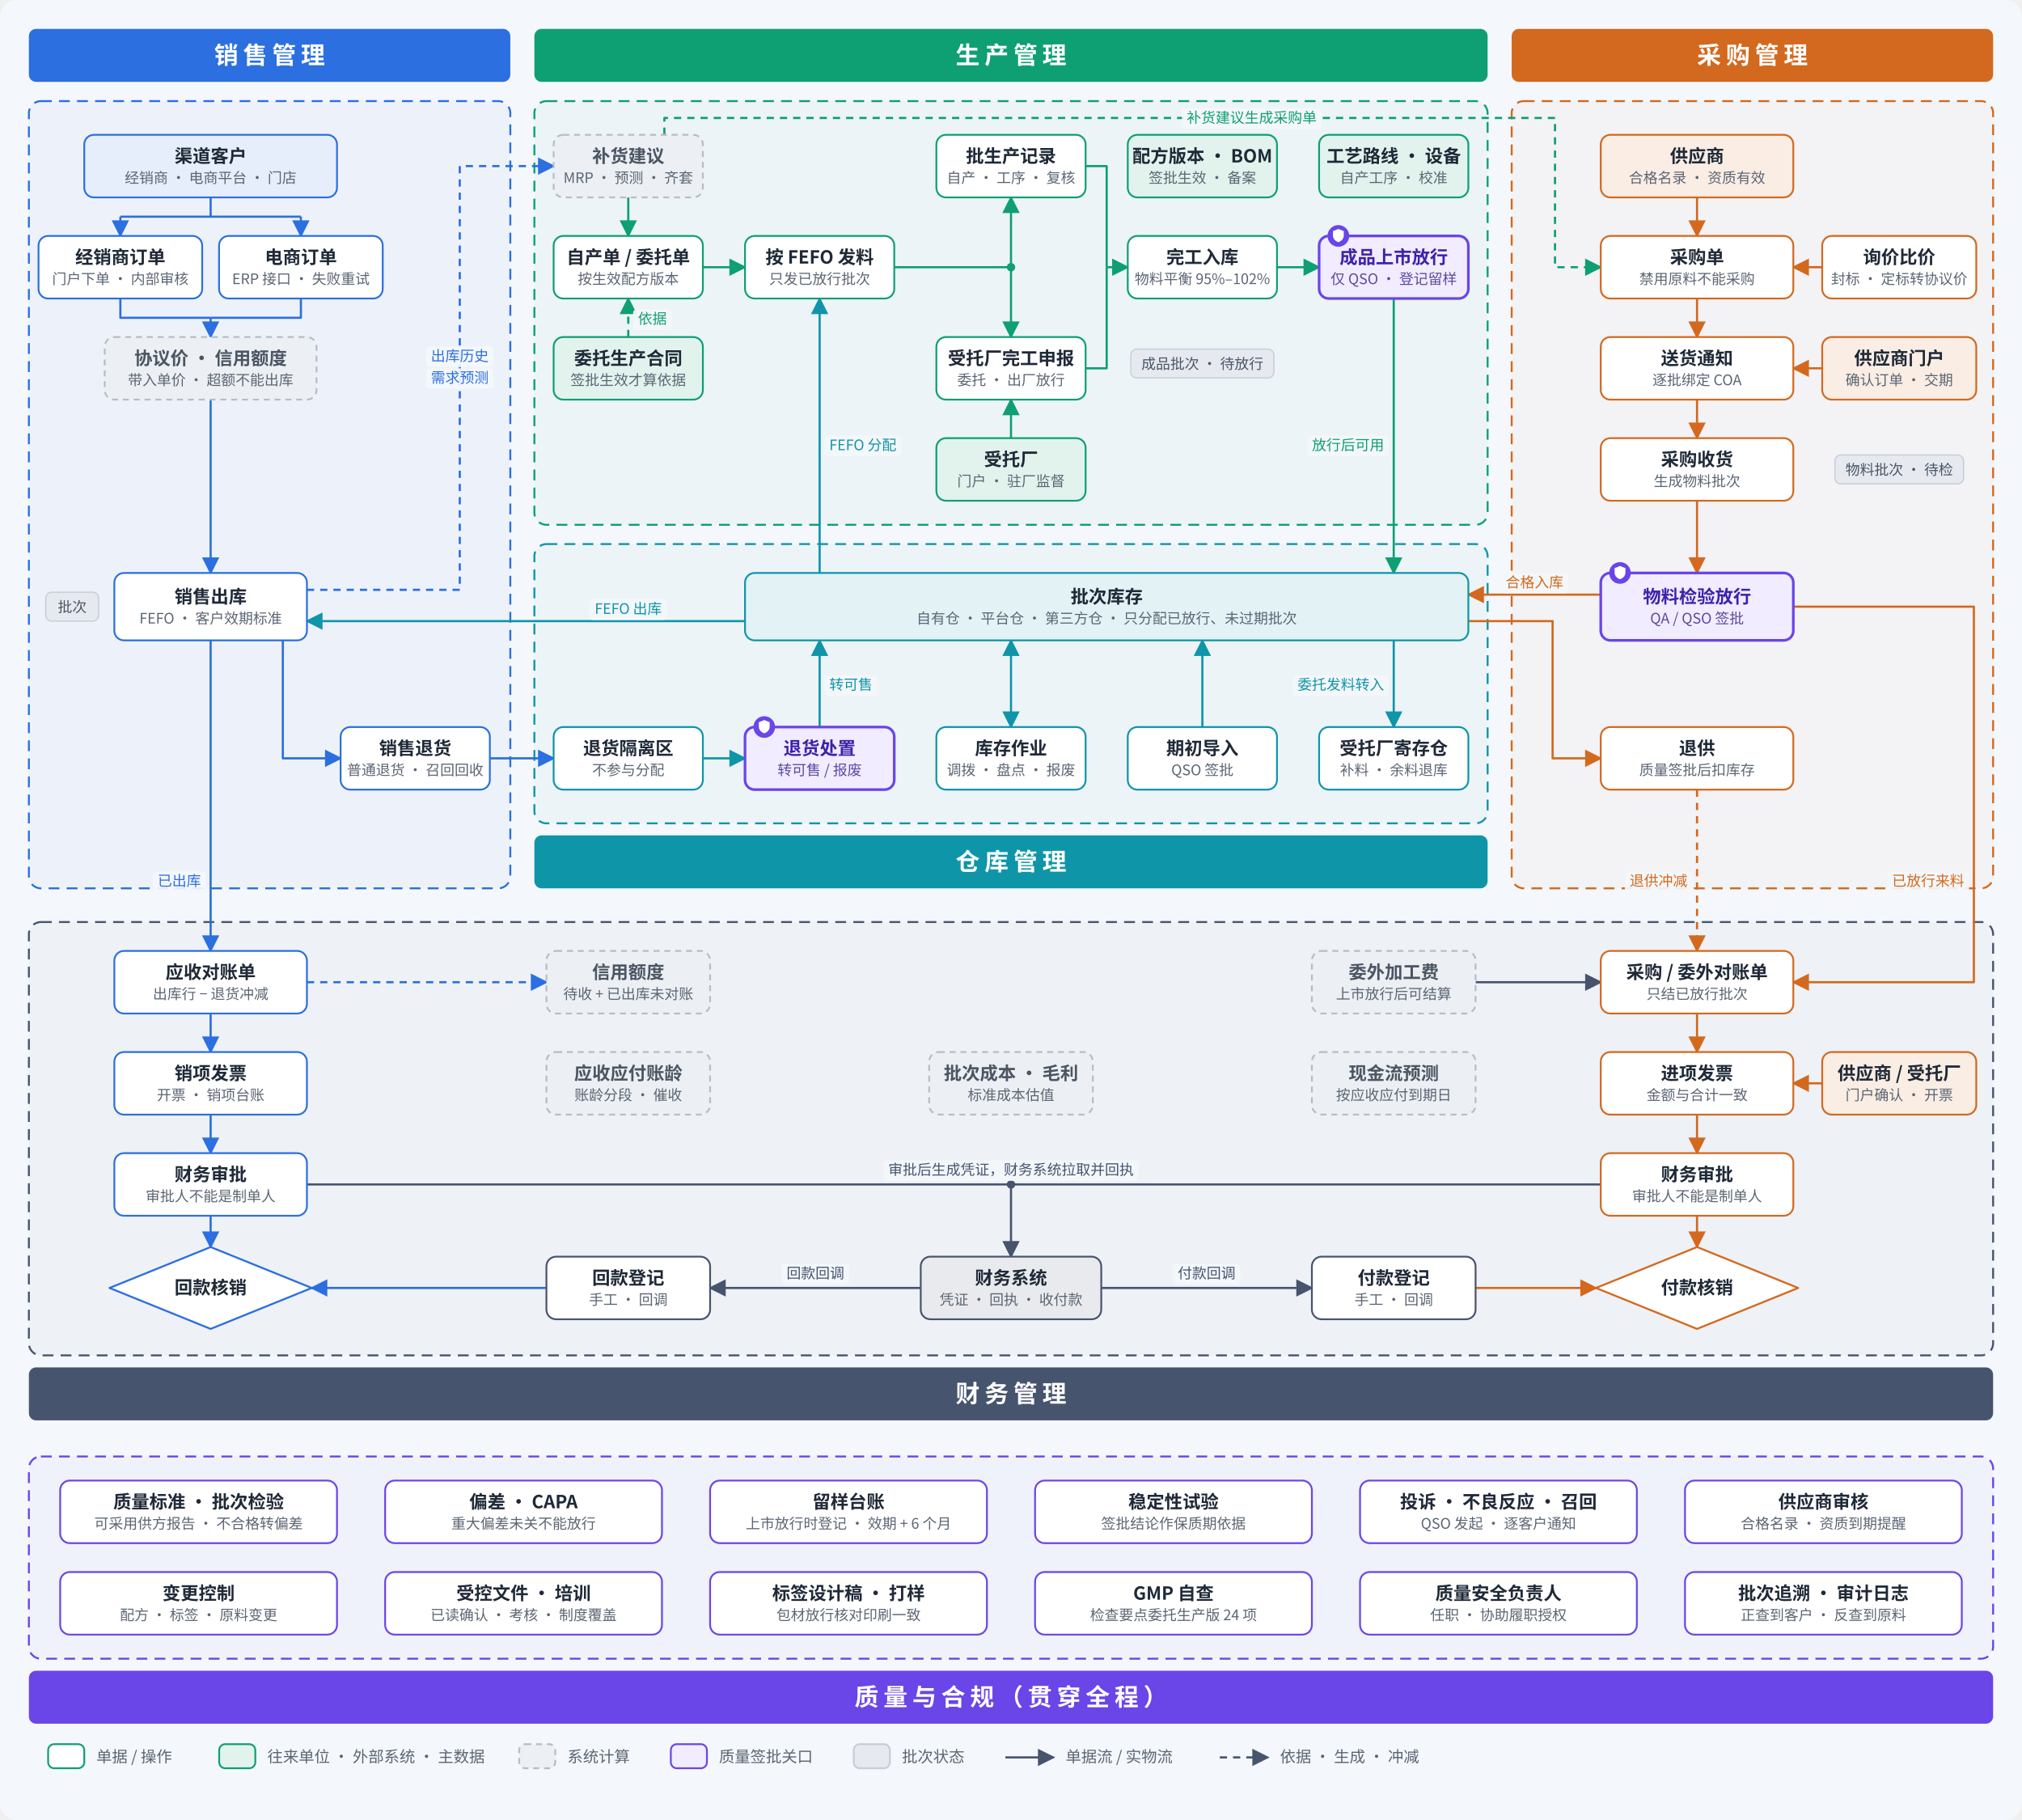
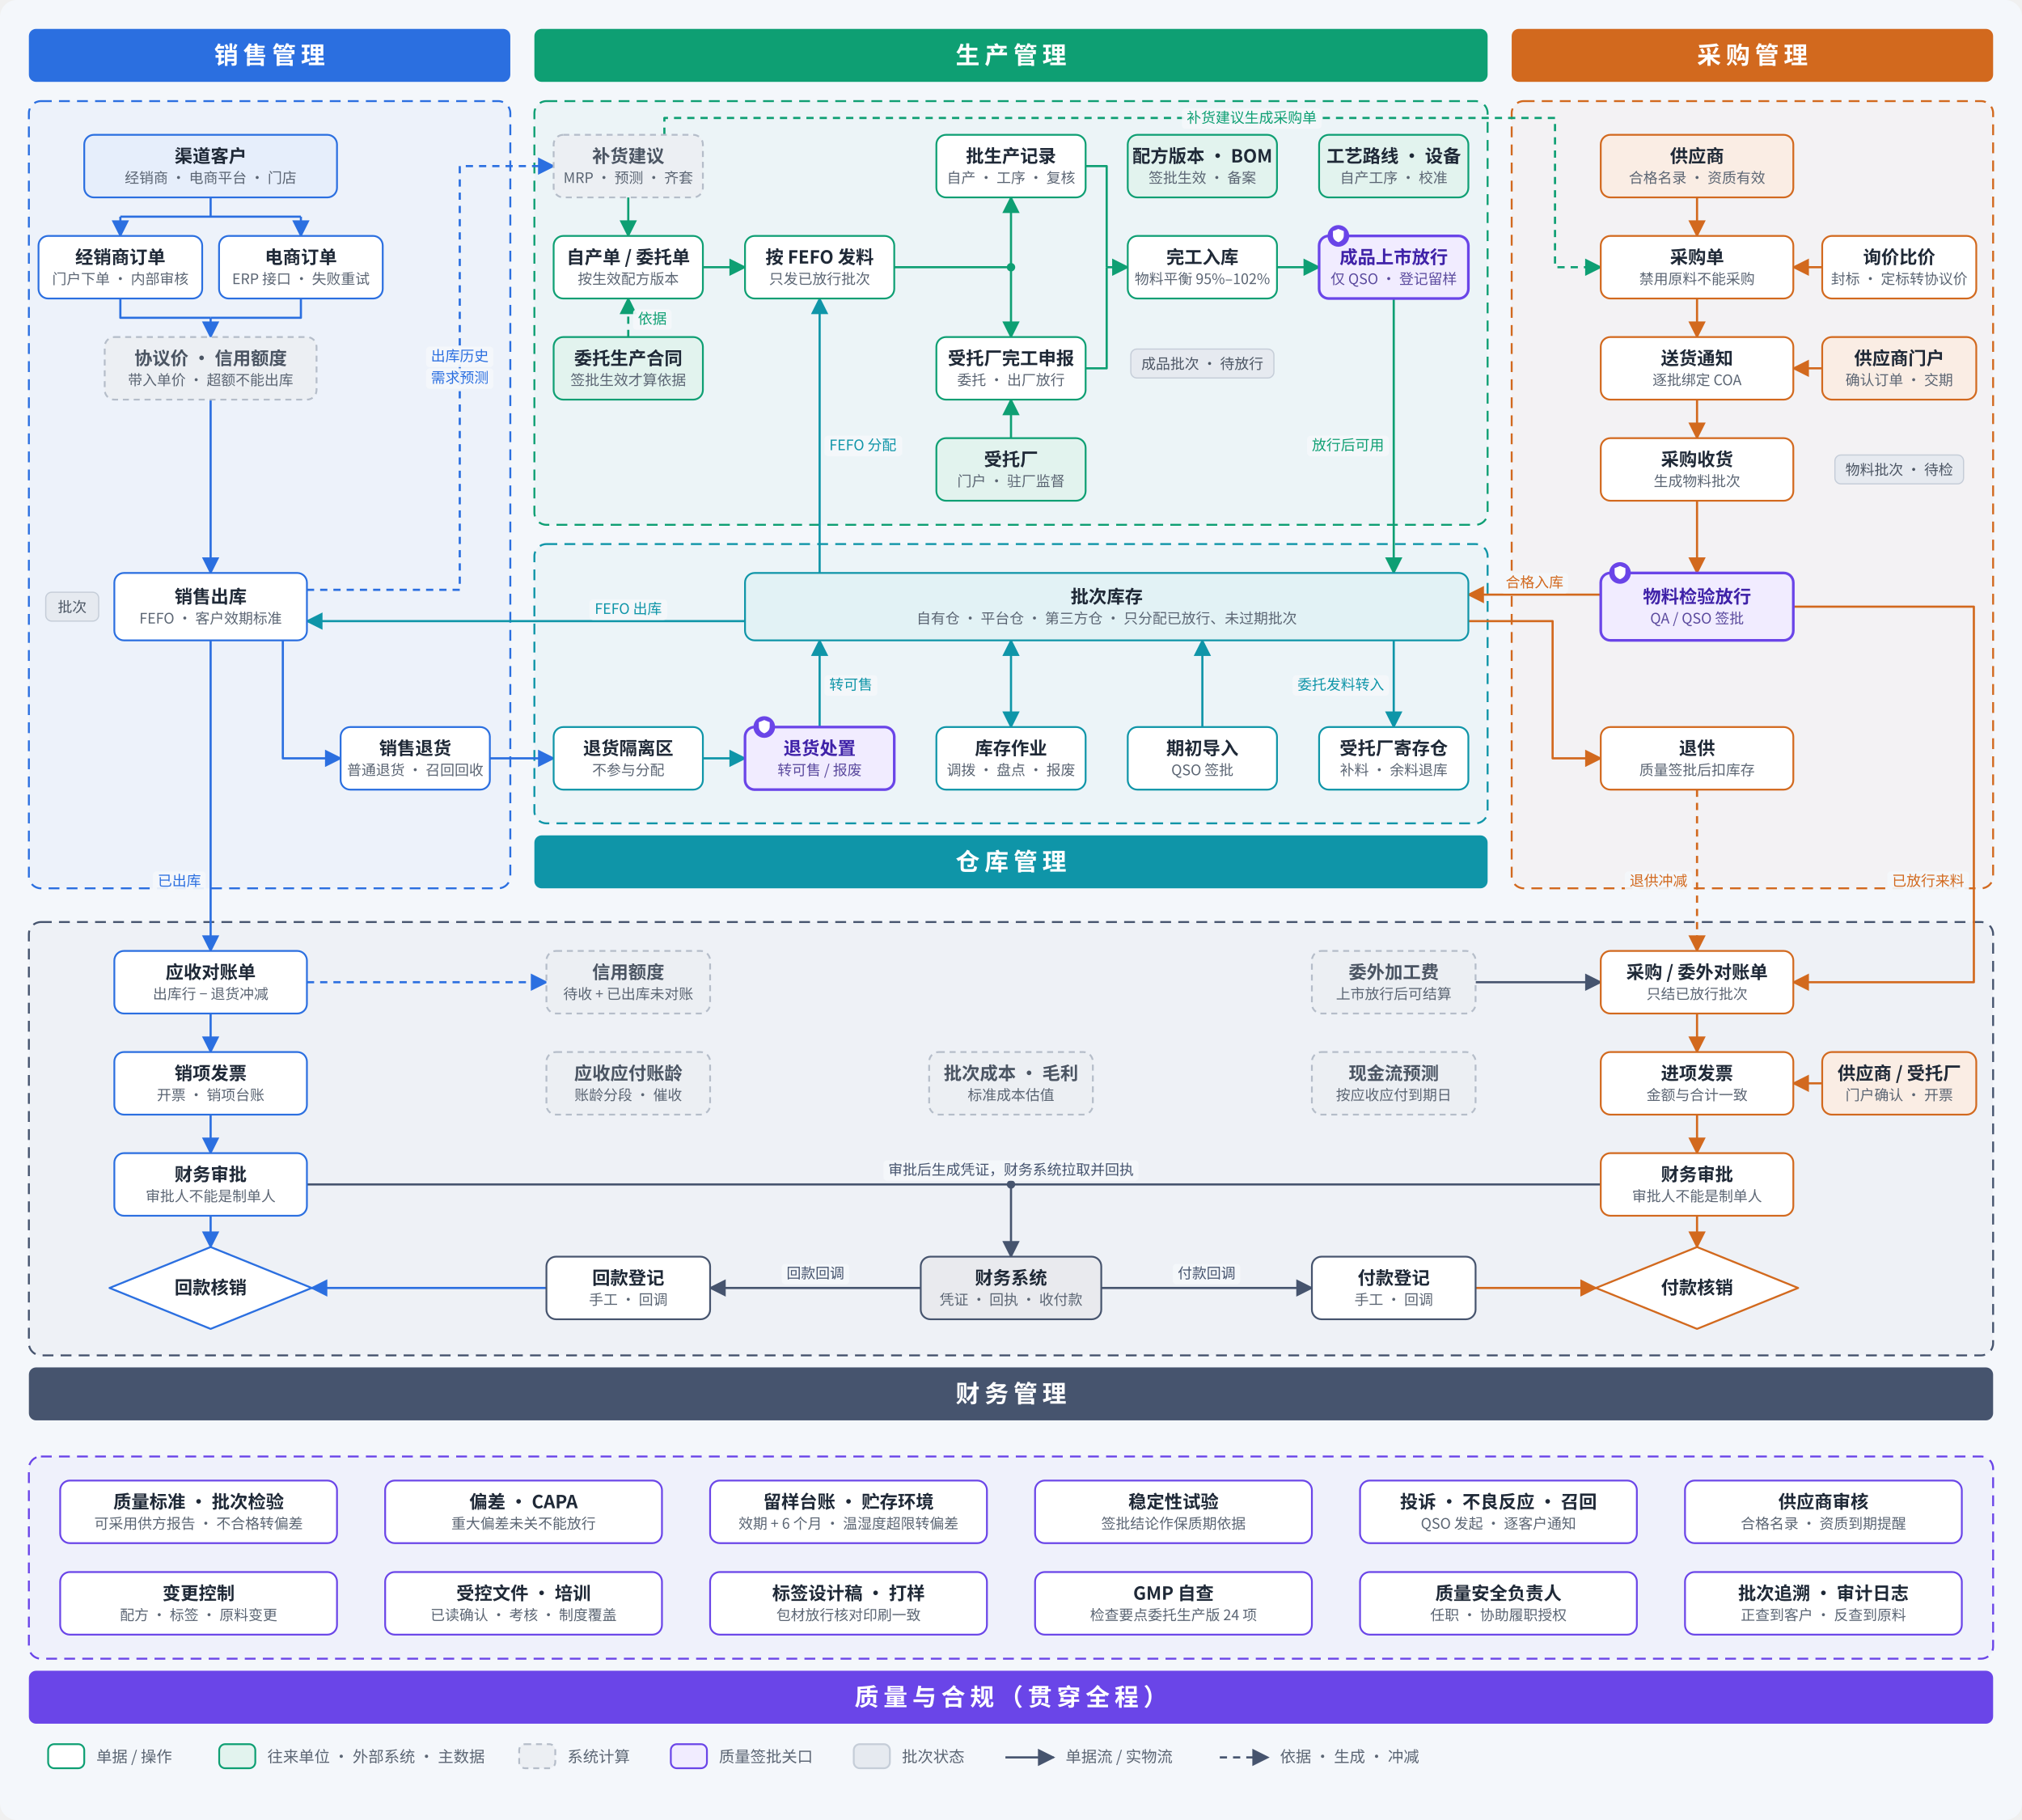
<svg xmlns="http://www.w3.org/2000/svg" width="1680" height="1512" viewBox="0 0 1680 1512" font-family="'PingFang SC','Hiragino Sans GB','Microsoft YaHei','Noto Sans CJK SC','Source Han Sans SC','WenQuanYi Zen Hei',sans-serif" role="img" aria-labelledby="t d">
  <defs>
    <marker id="m-fin" viewBox="0 0 10 10" refX="9" refY="5" markerWidth="8" markerHeight="8" orient="auto-start-reverse">
      <path d="M0 0 L10 5 L0 10z" fill="#46546E" />
    </marker>
    <marker id="m-prod" viewBox="0 0 10 10" refX="9" refY="5" markerWidth="8" markerHeight="8" orient="auto-start-reverse">
      <path d="M0 0 L10 5 L0 10z" fill="#0E9F73" />
    </marker>
    <marker id="m-purch" viewBox="0 0 10 10" refX="9" refY="5" markerWidth="8" markerHeight="8" orient="auto-start-reverse">
      <path d="M0 0 L10 5 L0 10z" fill="#D2691E" />
    </marker>
    <marker id="m-sales" viewBox="0 0 10 10" refX="9" refY="5" markerWidth="8" markerHeight="8" orient="auto-start-reverse">
      <path d="M0 0 L10 5 L0 10z" fill="#2B6FE0" />
    </marker>
    <marker id="m-wh" viewBox="0 0 10 10" refX="9" refY="5" markerWidth="8" markerHeight="8" orient="auto-start-reverse">
      <path d="M0 0 L10 5 L0 10z" fill="#0F95A8" />
    </marker>
  </defs>
  <rect width="1680" height="1512" rx="14" fill="#F4F7FB" />
  <rect x="24" y="24" width="400" height="44" rx="6" fill="#2B6FE0" />
  <text x="224.0" y="53.0" text-anchor="middle" font-size="20" font-weight="700" letter-spacing="4" fill="#FFFFFF">销售管理</text>
  <rect x="444" y="24" width="792" height="44" rx="6" fill="#0E9F73" />
  <text x="840.0" y="53.0" text-anchor="middle" font-size="20" font-weight="700" letter-spacing="4" fill="#FFFFFF">生产管理</text>
  <rect x="1256" y="24" width="400" height="44" rx="6" fill="#D2691E" />
  <text x="1456.0" y="53.0" text-anchor="middle" font-size="20" font-weight="700" letter-spacing="4" fill="#FFFFFF">采购管理</text>
  <rect x="24" y="84" width="400" height="654" rx="10" fill="#2B6FE0" fill-opacity="0.035" stroke="#2B6FE0" stroke-width="1.6" stroke-dasharray="9 6" />
  <rect x="1256" y="84" width="400" height="654" rx="10" fill="#D2691E" fill-opacity="0.035" stroke="#D2691E" stroke-width="1.6" stroke-dasharray="9 6" />
  <rect x="444" y="84" width="792" height="352" rx="10" fill="#0E9F73" fill-opacity="0.035" stroke="#0E9F73" stroke-width="1.6" stroke-dasharray="9 6" />
  <rect x="444" y="452" width="792" height="232" rx="10" fill="#0F95A8" fill-opacity="0.035" stroke="#0F95A8" stroke-width="1.6" stroke-dasharray="9 6" />
  <rect x="444" y="694" width="792" height="44" rx="6" fill="#0F95A8" />
  <text x="840.0" y="723.0" text-anchor="middle" font-size="20" font-weight="700" letter-spacing="4" fill="#FFFFFF">仓库管理</text>
  <rect x="24" y="766" width="1632" height="360" rx="10" fill="#46546E" fill-opacity="0.035" stroke="#46546E" stroke-width="1.6" stroke-dasharray="9 6" />
  <rect x="24" y="1136" width="1632" height="44" rx="6" fill="#46546E" />
  <text x="840.0" y="1165.0" text-anchor="middle" font-size="20" font-weight="700" letter-spacing="4" fill="#FFFFFF">财务管理</text>
  <rect x="24" y="1210" width="1632" height="168" rx="10" fill="#6A45E8" fill-opacity="0.035" stroke="#6A45E8" stroke-width="1.6" stroke-dasharray="9 6" />
  <rect x="24" y="1388" width="1632" height="44" rx="6" fill="#6A45E8" />
  <text x="840.0" y="1417.0" text-anchor="middle" font-size="20" font-weight="700" letter-spacing="4" fill="#FFFFFF">质量与合规（贯穿全程）</text>
  <path d="M175 164 L175 180.0" fill="none" stroke="#2B6FE0" stroke-width="1.8" stroke-linejoin="round" />
  <path d="M100 180.0 L250 180.0" fill="none" stroke="#2B6FE0" stroke-width="1.8" stroke-linejoin="round" />
  <path d="M100 180.0 L100 196" fill="none" stroke="#2B6FE0" stroke-width="1.8" stroke-linejoin="round" marker-end="url(#m-sales)" />
  <path d="M250 180.0 L250 196" fill="none" stroke="#2B6FE0" stroke-width="1.8" stroke-linejoin="round" marker-end="url(#m-sales)" />
  <path d="M100 248 L100 264.0 L175 264.0" fill="none" stroke="#2B6FE0" stroke-width="1.8" stroke-linejoin="round" />
  <path d="M250 248 L250 264.0 L175 264.0" fill="none" stroke="#2B6FE0" stroke-width="1.8" stroke-linejoin="round" />
  <path d="M175 264.0 L175 280" fill="none" stroke="#2B6FE0" stroke-width="1.8" stroke-linejoin="round" marker-end="url(#m-sales)" />
  <path d="M175 332 L175 476" fill="none" stroke="#2B6FE0" stroke-width="1.8" stroke-linejoin="round" marker-end="url(#m-sales)" />
  <path d="M235 532 L235 630.0 L283 630.0" fill="none" stroke="#2B6FE0" stroke-width="1.8" stroke-linejoin="round" marker-end="url(#m-sales)" />
  <path d="M255 490 L382 490 L382 138.0 L460.0 138.0" fill="none" stroke="#2B6FE0" stroke-width="1.8" stroke-linejoin="round" stroke-dasharray="6 5" marker-end="url(#m-sales)" />
  <path d="M522 164 L522 196" fill="none" stroke="#0E9F73" stroke-width="1.8" stroke-linejoin="round" marker-end="url(#m-prod)" />
  <path d="M522 280 L522 248" fill="none" stroke="#0E9F73" stroke-width="1.8" stroke-linejoin="round" stroke-dasharray="6 5" marker-end="url(#m-prod)" />
  <path d="M584.0 222.0 L619.0 222.0" fill="none" stroke="#0E9F73" stroke-width="1.8" stroke-linejoin="round" marker-end="url(#m-prod)" />
  <path d="M743.0 222.0 L840 222.0" fill="none" stroke="#0E9F73" stroke-width="1.8" stroke-linejoin="round" />
  <circle cx="840" cy="222.0" r="3.5" fill="#0E9F73" />
  <path d="M840 222.0 L840 164" fill="none" stroke="#0E9F73" stroke-width="1.8" stroke-linejoin="round" marker-end="url(#m-prod)" />
  <path d="M840 222.0 L840 280" fill="none" stroke="#0E9F73" stroke-width="1.8" stroke-linejoin="round" marker-end="url(#m-prod)" />
  <path d="M902.0 138.0 L919.5 138.0 L919.5 222.0" fill="none" stroke="#0E9F73" stroke-width="1.8" stroke-linejoin="round" />
  <path d="M902.0 306.0 L919.5 306.0 L919.5 222.0" fill="none" stroke="#0E9F73" stroke-width="1.8" stroke-linejoin="round" />
  <path d="M919.5 222.0 L937.0 222.0" fill="none" stroke="#0E9F73" stroke-width="1.8" stroke-linejoin="round" marker-end="url(#m-prod)" />
  <path d="M840 364 L840 332" fill="none" stroke="#0E9F73" stroke-width="1.8" stroke-linejoin="round" marker-end="url(#m-prod)" />
  <path d="M1061.0 222.0 L1096.0 222.0" fill="none" stroke="#0E9F73" stroke-width="1.8" stroke-linejoin="round" marker-end="url(#m-prod)" />
  <path d="M552 112 L552 98 L1292 98 L1292 222.0 L1330 222.0" fill="none" stroke="#0E9F73" stroke-width="1.8" stroke-linejoin="round" stroke-dasharray="6 5" marker-end="url(#m-prod)" />
  <path d="M681 476 L681 248" fill="none" stroke="#0F95A8" stroke-width="1.8" stroke-linejoin="round" marker-end="url(#m-wh)" />
  <path d="M1158 248 L1158 476" fill="none" stroke="#0E9F73" stroke-width="1.8" stroke-linejoin="round" marker-end="url(#m-prod)" />
  <path d="M840 532 L840 604" fill="none" stroke="#0F95A8" stroke-width="1.8" stroke-linejoin="round" marker-end="url(#m-wh)" marker-start="url(#m-wh)" />
  <path d="M999 604 L999 532" fill="none" stroke="#0F95A8" stroke-width="1.8" stroke-linejoin="round" marker-end="url(#m-wh)" />
  <path d="M1158 532 L1158 604" fill="none" stroke="#0F95A8" stroke-width="1.8" stroke-linejoin="round" marker-end="url(#m-wh)" />
  <path d="M584.0 630.0 L619.0 630.0" fill="none" stroke="#0F95A8" stroke-width="1.8" stroke-linejoin="round" marker-end="url(#m-wh)" />
  <path d="M681 604 L681 532" fill="none" stroke="#0F95A8" stroke-width="1.8" stroke-linejoin="round" marker-end="url(#m-wh)" />
  <path d="M619.0 516 L255 516" fill="none" stroke="#0F95A8" stroke-width="1.8" stroke-linejoin="round" marker-end="url(#m-wh)" />
  <path d="M407 630.0 L460.0 630.0" fill="none" stroke="#2B6FE0" stroke-width="1.8" stroke-linejoin="round" marker-end="url(#m-sales)" />
  <path d="M1410 164 L1410 196" fill="none" stroke="#D2691E" stroke-width="1.8" stroke-linejoin="round" marker-end="url(#m-purch)" />
  <path d="M1514 222.0 L1490 222.0" fill="none" stroke="#D2691E" stroke-width="1.8" stroke-linejoin="round" marker-end="url(#m-purch)" />
  <path d="M1410 248 L1410 280" fill="none" stroke="#D2691E" stroke-width="1.8" stroke-linejoin="round" marker-end="url(#m-purch)" />
  <path d="M1514 306.0 L1490 306.0" fill="none" stroke="#D2691E" stroke-width="1.8" stroke-linejoin="round" marker-end="url(#m-purch)" />
  <path d="M1410 332 L1410 364" fill="none" stroke="#D2691E" stroke-width="1.8" stroke-linejoin="round" marker-end="url(#m-purch)" />
  <path d="M1410 416 L1410 476" fill="none" stroke="#D2691E" stroke-width="1.8" stroke-linejoin="round" marker-end="url(#m-purch)" />
  <path d="M1330 494 L1220.0 494" fill="none" stroke="#D2691E" stroke-width="1.8" stroke-linejoin="round" marker-end="url(#m-purch)" />
  <path d="M1220.0 516 L1290 516 L1290 630.0 L1330 630.0" fill="none" stroke="#D2691E" stroke-width="1.8" stroke-linejoin="round" marker-end="url(#m-purch)" />
  <path d="M175 532 L175 790" fill="none" stroke="#2B6FE0" stroke-width="1.8" stroke-linejoin="round" marker-end="url(#m-sales)" />
  <path d="M1490 504.0 L1640 504.0 L1640 816.0 L1490 816.0" fill="none" stroke="#D2691E" stroke-width="1.8" stroke-linejoin="round" marker-end="url(#m-purch)" />
  <path d="M1410 656 L1410 790" fill="none" stroke="#D2691E" stroke-width="1.8" stroke-linejoin="round" stroke-dasharray="6 5" marker-end="url(#m-purch)" />
  <path d="M175 842 L175 874" fill="none" stroke="#2B6FE0" stroke-width="1.8" stroke-linejoin="round" marker-end="url(#m-sales)" />
  <path d="M175 926 L175 958" fill="none" stroke="#2B6FE0" stroke-width="1.8" stroke-linejoin="round" marker-end="url(#m-sales)" />
  <path d="M175 1010 L175 1036" fill="none" stroke="#2B6FE0" stroke-width="1.8" stroke-linejoin="round" marker-end="url(#m-sales)" />
  <path d="M255 816.0 L454 816.0" fill="none" stroke="#2B6FE0" stroke-width="1.8" stroke-linejoin="round" stroke-dasharray="6 5" marker-end="url(#m-sales)" />
  <path d="M1410 842 L1410 874" fill="none" stroke="#D2691E" stroke-width="1.8" stroke-linejoin="round" marker-end="url(#m-purch)" />
  <path d="M1514 900.0 L1490 900.0" fill="none" stroke="#D2691E" stroke-width="1.8" stroke-linejoin="round" marker-end="url(#m-purch)" />
  <path d="M1410 926 L1410 958" fill="none" stroke="#D2691E" stroke-width="1.8" stroke-linejoin="round" marker-end="url(#m-purch)" />
  <path d="M1410 1010 L1410 1036" fill="none" stroke="#D2691E" stroke-width="1.8" stroke-linejoin="round" marker-end="url(#m-purch)" />
  <path d="M1226 816.0 L1330 816.0" fill="none" stroke="#46546E" stroke-width="1.8" stroke-linejoin="round" marker-end="url(#m-fin)" />
  <path d="M255 984.0 L840 984.0" fill="none" stroke="#46546E" stroke-width="1.8" stroke-linejoin="round" />
  <path d="M1330 984.0 L840 984.0" fill="none" stroke="#46546E" stroke-width="1.8" stroke-linejoin="round" />
  <circle cx="840" cy="984.0" r="3.5" fill="#46546E" />
  <path d="M840 984.0 L840 1044" fill="none" stroke="#46546E" stroke-width="1.8" stroke-linejoin="round" marker-end="url(#m-fin)" />
  <path d="M765 1070.0 L590 1070.0" fill="none" stroke="#46546E" stroke-width="1.8" stroke-linejoin="round" marker-end="url(#m-fin)" />
  <path d="M915 1070.0 L1090 1070.0" fill="none" stroke="#46546E" stroke-width="1.8" stroke-linejoin="round" marker-end="url(#m-fin)" />
  <path d="M454 1070.0 L259 1070.0" fill="none" stroke="#2B6FE0" stroke-width="1.8" stroke-linejoin="round" marker-end="url(#m-sales)" />
  <path d="M1226 1070.0 L1326 1070.0" fill="none" stroke="#D2691E" stroke-width="1.8" stroke-linejoin="round" marker-end="url(#m-purch)" />
  <path d="M835.36 1460 L875.36 1460" fill="none" stroke="#46546E" stroke-width="1.8" stroke-linejoin="round" marker-end="url(#m-fin)" />
  <path d="M1013.48 1460 L1053.48 1460" fill="none" stroke="#46546E" stroke-width="1.8" stroke-linejoin="round" stroke-dasharray="6 5" marker-end="url(#m-fin)" />
  <rect x="70.0" y="112" width="210" height="52" rx="8" fill="#E6EEFB" stroke="#2B6FE0" stroke-width="1.5" />
  <text x="175" y="135.0" text-anchor="middle" font-size="15" font-weight="600" fill="#1F2937">渠道客户</text>
  <text x="175" y="152.0" text-anchor="middle" font-size="12" fill="#5B6573">经销商 · 电商平台 · 门店</text>
  <rect x="32.0" y="196" width="136" height="52" rx="8" fill="#FFFFFF" stroke="#2B6FE0" stroke-width="1.5" />
  <text x="100" y="219.0" text-anchor="middle" font-size="15" font-weight="600" fill="#1F2937">经销商订单</text>
  <text x="100" y="236.0" text-anchor="middle" font-size="12" fill="#5B6573">门户下单 · 内部审核</text>
  <rect x="182.0" y="196" width="136" height="52" rx="8" fill="#FFFFFF" stroke="#2B6FE0" stroke-width="1.5" />
  <text x="250" y="219.0" text-anchor="middle" font-size="15" font-weight="600" fill="#1F2937">电商订单</text>
  <text x="250" y="236.0" text-anchor="middle" font-size="12" fill="#5B6573">ERP 接口 · 失败重试</text>
  <rect x="87.0" y="280" width="176" height="52" rx="8" fill="#ECEFF3" stroke="#B5BDC9" stroke-width="1.5" stroke-dasharray="5 4" />
  <text x="175" y="303.0" text-anchor="middle" font-size="15" font-weight="600" fill="#4B5563">协议价 · 信用额度</text>
  <text x="175" y="320.0" text-anchor="middle" font-size="12" fill="#5B6573">带入单价 · 超额不能出库</text>
  <rect x="95.0" y="476" width="160" height="56" rx="8" fill="#FFFFFF" stroke="#2B6FE0" stroke-width="1.5" />
  <text x="175" y="501.0" text-anchor="middle" font-size="15" font-weight="600" fill="#1F2937">销售出库</text>
  <text x="175" y="518.0" text-anchor="middle" font-size="12" fill="#5B6573">FEFO · 客户效期标准</text>
  <rect x="38.0" y="492.0" width="44" height="24" rx="5" fill="#E6EAF0" stroke="#C5CDD8" />
  <text x="60" y="508.5" text-anchor="middle" font-size="12" fill="#4B5563">批次</text>
  <rect x="283.0" y="604" width="124" height="52" rx="8" fill="#FFFFFF" stroke="#2B6FE0" stroke-width="1.5" />
  <text x="345" y="627.0" text-anchor="middle" font-size="15" font-weight="600" fill="#1F2937">销售退货</text>
  <text x="345" y="644.0" text-anchor="middle" font-size="12" fill="#5B6573">普通退货 · 召回回收</text>
  <rect x="460.0" y="112" width="124" height="52" rx="8" fill="#ECEFF3" stroke="#B5BDC9" stroke-width="1.5" stroke-dasharray="5 4" />
  <text x="522" y="135.0" text-anchor="middle" font-size="15" font-weight="600" fill="#4B5563">补货建议</text>
  <text x="522" y="152.0" text-anchor="middle" font-size="12" fill="#5B6573">MRP · 预测 · 齐套</text>
  <rect x="778.0" y="112" width="124" height="52" rx="8" fill="#FFFFFF" stroke="#0E9F73" stroke-width="1.5" />
  <text x="840" y="135.0" text-anchor="middle" font-size="15" font-weight="600" fill="#1F2937">批生产记录</text>
  <text x="840" y="152.0" text-anchor="middle" font-size="12" fill="#5B6573">自产 · 工序 · 复核</text>
  <rect x="937.0" y="112" width="124" height="52" rx="8" fill="#E2F3EE" stroke="#0E9F73" stroke-width="1.5" />
  <text x="999" y="135.0" text-anchor="middle" font-size="15" font-weight="600" fill="#1F2937">配方版本 · BOM</text>
  <text x="999" y="152.0" text-anchor="middle" font-size="12" fill="#5B6573">签批生效 · 备案</text>
  <rect x="1096.0" y="112" width="124" height="52" rx="8" fill="#E2F3EE" stroke="#0E9F73" stroke-width="1.5" />
  <text x="1158" y="135.0" text-anchor="middle" font-size="15" font-weight="600" fill="#1F2937">工艺路线 · 设备</text>
  <text x="1158" y="152.0" text-anchor="middle" font-size="12" fill="#5B6573">自产工序 · 校准</text>
  <rect x="460.0" y="196" width="124" height="52" rx="8" fill="#FFFFFF" stroke="#0E9F73" stroke-width="1.5" />
  <text x="522" y="219.0" text-anchor="middle" font-size="15" font-weight="600" fill="#1F2937">自产单 / 委托单</text>
  <text x="522" y="236.0" text-anchor="middle" font-size="12" fill="#5B6573">按生效配方版本</text>
  <rect x="619.0" y="196" width="124" height="52" rx="8" fill="#FFFFFF" stroke="#0E9F73" stroke-width="1.5" />
  <text x="681" y="219.0" text-anchor="middle" font-size="15" font-weight="600" fill="#1F2937">按 FEFO 发料</text>
  <text x="681" y="236.0" text-anchor="middle" font-size="12" fill="#5B6573">只发已放行批次</text>
  <rect x="937.0" y="196" width="124" height="52" rx="8" fill="#FFFFFF" stroke="#0E9F73" stroke-width="1.5" />
  <text x="999" y="219.0" text-anchor="middle" font-size="15" font-weight="600" fill="#1F2937">完工入库</text>
  <text x="999" y="236.0" text-anchor="middle" font-size="12" fill="#5B6573">物料平衡 95%–102%</text>
  <rect x="1096.0" y="196" width="124" height="52" rx="8" fill="#F1ECFF" stroke="#6A45E8" stroke-width="2.2" />
  <circle cx="1112.0" cy="196" r="9" fill="#6A45E8" />
  <path d="M1107.5 192 l4.5 -1.8 l4.5 1.8 v3.6 c0 3 -2.2 4.8 -4.5 5.6 c-2.3 -0.8 -4.5 -2.6 -4.5 -5.6z" fill="#FFFFFF" />
  <text x="1158" y="219.0" text-anchor="middle" font-size="15" font-weight="600" fill="#3F22A8">成品上市放行</text>
  <text x="1158" y="236.0" text-anchor="middle" font-size="12" fill="#5B4A9E">仅 QSO · 登记留样</text>
  <rect x="460.0" y="280" width="124" height="52" rx="8" fill="#E2F3EE" stroke="#0E9F73" stroke-width="1.5" />
  <text x="522" y="303.0" text-anchor="middle" font-size="15" font-weight="600" fill="#1F2937">委托生产合同</text>
  <text x="522" y="320.0" text-anchor="middle" font-size="12" fill="#5B6573">签批生效才算依据</text>
  <rect x="778.0" y="280" width="124" height="52" rx="8" fill="#FFFFFF" stroke="#0E9F73" stroke-width="1.5" />
  <text x="840" y="303.0" text-anchor="middle" font-size="15" font-weight="600" fill="#1F2937">受托厂完工申报</text>
  <text x="840" y="320.0" text-anchor="middle" font-size="12" fill="#5B6573">委托 · 出厂放行</text>
  <rect x="939.56" y="290" width="118.88" height="24" rx="5" fill="#E6EAF0" stroke="#C5CDD8" />
  <text x="999" y="306.5" text-anchor="middle" font-size="12" fill="#4B5563">成品批次 · 待放行</text>
  <rect x="778.0" y="364" width="124" height="52" rx="8" fill="#E2F3EE" stroke="#0E9F73" stroke-width="1.5" />
  <text x="840" y="387.0" text-anchor="middle" font-size="15" font-weight="600" fill="#1F2937">受托厂</text>
  <text x="840" y="404.0" text-anchor="middle" font-size="12" fill="#5B6573">门户 · 驻厂监督</text>
  <rect x="619.0" y="476" width="601.0" height="56" rx="8" fill="#E2F2F5" stroke="#0F95A8" stroke-width="1.5" />
  <text x="919.5" y="501.0" text-anchor="middle" font-size="15" font-weight="600" fill="#1F2937">批次库存</text>
  <text x="919.5" y="518.0" text-anchor="middle" font-size="12" fill="#5B6573">自有仓 · 平台仓 · 第三方仓 · 只分配已放行、未过期批次</text>
  <rect x="460.0" y="604" width="124" height="52" rx="8" fill="#FFFFFF" stroke="#0F95A8" stroke-width="1.5" />
  <text x="522" y="627.0" text-anchor="middle" font-size="15" font-weight="600" fill="#1F2937">退货隔离区</text>
  <text x="522" y="644.0" text-anchor="middle" font-size="12" fill="#5B6573">不参与分配</text>
  <rect x="619.0" y="604" width="124" height="52" rx="8" fill="#F1ECFF" stroke="#6A45E8" stroke-width="2.2" />
  <circle cx="635.0" cy="604" r="9" fill="#6A45E8" />
  <path d="M630.5 600 l4.5 -1.8 l4.5 1.8 v3.6 c0 3 -2.2 4.8 -4.5 5.6 c-2.3 -0.8 -4.5 -2.6 -4.5 -5.6z" fill="#FFFFFF" />
  <text x="681" y="627.0" text-anchor="middle" font-size="15" font-weight="600" fill="#3F22A8">退货处置</text>
  <text x="681" y="644.0" text-anchor="middle" font-size="12" fill="#5B4A9E">转可售 / 报废</text>
  <rect x="778.0" y="604" width="124" height="52" rx="8" fill="#FFFFFF" stroke="#0F95A8" stroke-width="1.5" />
  <text x="840" y="627.0" text-anchor="middle" font-size="15" font-weight="600" fill="#1F2937">库存作业</text>
  <text x="840" y="644.0" text-anchor="middle" font-size="12" fill="#5B6573">调拨 · 盘点 · 报废</text>
  <rect x="937.0" y="604" width="124" height="52" rx="8" fill="#FFFFFF" stroke="#0F95A8" stroke-width="1.5" />
  <text x="999" y="627.0" text-anchor="middle" font-size="15" font-weight="600" fill="#1F2937">期初导入</text>
  <text x="999" y="644.0" text-anchor="middle" font-size="12" fill="#5B6573">QSO 签批</text>
  <rect x="1096.0" y="604" width="124" height="52" rx="8" fill="#FFFFFF" stroke="#0F95A8" stroke-width="1.5" />
  <text x="1158" y="627.0" text-anchor="middle" font-size="15" font-weight="600" fill="#1F2937">受托厂寄存仓</text>
  <text x="1158" y="644.0" text-anchor="middle" font-size="12" fill="#5B6573">补料 · 余料退库</text>
  <rect x="1330.0" y="112" width="160" height="52" rx="8" fill="#FAEDE4" stroke="#D2691E" stroke-width="1.5" />
  <text x="1410" y="135.0" text-anchor="middle" font-size="15" font-weight="600" fill="#1F2937">供应商</text>
  <text x="1410" y="152.0" text-anchor="middle" font-size="12" fill="#5B6573">合格名录 · 资质有效</text>
  <rect x="1330.0" y="196" width="160" height="52" rx="8" fill="#FFFFFF" stroke="#D2691E" stroke-width="1.5" />
  <text x="1410" y="219.0" text-anchor="middle" font-size="15" font-weight="600" fill="#1F2937">采购单</text>
  <text x="1410" y="236.0" text-anchor="middle" font-size="12" fill="#5B6573">禁用原料不能采购</text>
  <rect x="1514.0" y="196" width="128" height="52" rx="8" fill="#FFFFFF" stroke="#D2691E" stroke-width="1.5" />
  <text x="1578" y="219.0" text-anchor="middle" font-size="15" font-weight="600" fill="#1F2937">询价比价</text>
  <text x="1578" y="236.0" text-anchor="middle" font-size="12" fill="#5B6573">封标 · 定标转协议价</text>
  <rect x="1330.0" y="280" width="160" height="52" rx="8" fill="#FFFFFF" stroke="#D2691E" stroke-width="1.5" />
  <text x="1410" y="303.0" text-anchor="middle" font-size="15" font-weight="600" fill="#1F2937">送货通知</text>
  <text x="1410" y="320.0" text-anchor="middle" font-size="12" fill="#5B6573">逐批绑定 COA</text>
  <rect x="1514.0" y="280" width="128" height="52" rx="8" fill="#FAEDE4" stroke="#D2691E" stroke-width="1.5" />
  <text x="1578" y="303.0" text-anchor="middle" font-size="15" font-weight="600" fill="#1F2937">供应商门户</text>
  <text x="1578" y="320.0" text-anchor="middle" font-size="12" fill="#5B6573">确认订单 · 交期</text>
  <rect x="1330.0" y="364" width="160" height="52" rx="8" fill="#FFFFFF" stroke="#D2691E" stroke-width="1.5" />
  <text x="1410" y="387.0" text-anchor="middle" font-size="15" font-weight="600" fill="#1F2937">采购收货</text>
  <text x="1410" y="404.0" text-anchor="middle" font-size="12" fill="#5B6573">生成物料批次</text>
  <rect x="1524.56" y="378.0" width="106.88" height="24" rx="5" fill="#E6EAF0" stroke="#C5CDD8" />
  <text x="1578" y="394.5" text-anchor="middle" font-size="12" fill="#4B5563">物料批次 · 待检</text>
  <rect x="1330.0" y="476" width="160" height="56" rx="8" fill="#F1ECFF" stroke="#6A45E8" stroke-width="2.2" />
  <circle cx="1346.0" cy="476" r="9" fill="#6A45E8" />
  <path d="M1341.5 472 l4.5 -1.8 l4.5 1.8 v3.6 c0 3 -2.2 4.8 -4.5 5.6 c-2.3 -0.8 -4.5 -2.6 -4.5 -5.6z" fill="#FFFFFF" />
  <text x="1410" y="501.0" text-anchor="middle" font-size="15" font-weight="600" fill="#3F22A8">物料检验放行</text>
  <text x="1410" y="518.0" text-anchor="middle" font-size="12" fill="#5B4A9E">QA / QSO 签批</text>
  <rect x="1330.0" y="604" width="160" height="52" rx="8" fill="#FFFFFF" stroke="#D2691E" stroke-width="1.5" />
  <text x="1410" y="627.0" text-anchor="middle" font-size="15" font-weight="600" fill="#1F2937">退供</text>
  <text x="1410" y="644.0" text-anchor="middle" font-size="12" fill="#5B6573">质量签批后扣库存</text>
  <rect x="95.0" y="790" width="160" height="52" rx="8" fill="#FFFFFF" stroke="#2B6FE0" stroke-width="1.5" />
  <text x="175" y="813.0" text-anchor="middle" font-size="15" font-weight="600" fill="#1F2937">应收对账单</text>
  <text x="175" y="830.0" text-anchor="middle" font-size="12" fill="#5B6573">出库行 − 退货冲减</text>
  <rect x="95.0" y="874" width="160" height="52" rx="8" fill="#FFFFFF" stroke="#2B6FE0" stroke-width="1.5" />
  <text x="175" y="897.0" text-anchor="middle" font-size="15" font-weight="600" fill="#1F2937">销项发票</text>
  <text x="175" y="914.0" text-anchor="middle" font-size="12" fill="#5B6573">开票 · 销项台账</text>
  <rect x="95.0" y="958" width="160" height="52" rx="8" fill="#FFFFFF" stroke="#2B6FE0" stroke-width="1.5" />
  <text x="175" y="981.0" text-anchor="middle" font-size="15" font-weight="600" fill="#1F2937">财务审批</text>
  <text x="175" y="998.0" text-anchor="middle" font-size="12" fill="#5B6573">审批人不能是制单人</text>
  <polygon points="175,1036.0 259.0,1070 175,1104.0 91.0,1070" fill="#FFFFFF" stroke="#2B6FE0" stroke-width="1.6" stroke-linejoin="round" />
  <text x="175" y="1075.0" text-anchor="middle" font-size="15" font-weight="600" fill="#1F2937">回款核销</text>
  <rect x="1330.0" y="790" width="160" height="52" rx="8" fill="#FFFFFF" stroke="#D2691E" stroke-width="1.5" />
  <text x="1410" y="813.0" text-anchor="middle" font-size="15" font-weight="600" fill="#1F2937">采购 / 委外对账单</text>
  <text x="1410" y="830.0" text-anchor="middle" font-size="12" fill="#5B6573">只结已放行批次</text>
  <rect x="1330.0" y="874" width="160" height="52" rx="8" fill="#FFFFFF" stroke="#D2691E" stroke-width="1.5" />
  <text x="1410" y="897.0" text-anchor="middle" font-size="15" font-weight="600" fill="#1F2937">进项发票</text>
  <text x="1410" y="914.0" text-anchor="middle" font-size="12" fill="#5B6573">金额与合计一致</text>
  <rect x="1514.0" y="874" width="128" height="52" rx="8" fill="#FAEDE4" stroke="#D2691E" stroke-width="1.5" />
  <text x="1578" y="897.0" text-anchor="middle" font-size="15" font-weight="600" fill="#1F2937">供应商 / 受托厂</text>
  <text x="1578" y="914.0" text-anchor="middle" font-size="12" fill="#5B6573">门户确认 · 开票</text>
  <rect x="1330.0" y="958" width="160" height="52" rx="8" fill="#FFFFFF" stroke="#D2691E" stroke-width="1.5" />
  <text x="1410" y="981.0" text-anchor="middle" font-size="15" font-weight="600" fill="#1F2937">财务审批</text>
  <text x="1410" y="998.0" text-anchor="middle" font-size="12" fill="#5B6573">审批人不能是制单人</text>
  <polygon points="1410,1036.0 1494.0,1070 1410,1104.0 1326.0,1070" fill="#FFFFFF" stroke="#D2691E" stroke-width="1.6" stroke-linejoin="round" />
  <text x="1410" y="1075.0" text-anchor="middle" font-size="15" font-weight="600" fill="#1F2937">付款核销</text>
  <rect x="454.0" y="790" width="136" height="52" rx="8" fill="#ECEFF3" stroke="#B5BDC9" stroke-width="1.5" stroke-dasharray="5 4" />
  <text x="522" y="813.0" text-anchor="middle" font-size="15" font-weight="600" fill="#4B5563">信用额度</text>
  <text x="522" y="830.0" text-anchor="middle" font-size="12" fill="#5B6573">待收 + 已出库未对账</text>
  <rect x="1090.0" y="790" width="136" height="52" rx="8" fill="#ECEFF3" stroke="#B5BDC9" stroke-width="1.5" stroke-dasharray="5 4" />
  <text x="1158" y="813.0" text-anchor="middle" font-size="15" font-weight="600" fill="#4B5563">委外加工费</text>
  <text x="1158" y="830.0" text-anchor="middle" font-size="12" fill="#5B6573">上市放行后可结算</text>
  <rect x="454.0" y="874" width="136" height="52" rx="8" fill="#ECEFF3" stroke="#B5BDC9" stroke-width="1.5" stroke-dasharray="5 4" />
  <text x="522" y="897.0" text-anchor="middle" font-size="15" font-weight="600" fill="#4B5563">应收应付账龄</text>
  <text x="522" y="914.0" text-anchor="middle" font-size="12" fill="#5B6573">账龄分段 · 催收</text>
  <rect x="772.0" y="874" width="136" height="52" rx="8" fill="#ECEFF3" stroke="#B5BDC9" stroke-width="1.5" stroke-dasharray="5 4" />
  <text x="840" y="897.0" text-anchor="middle" font-size="15" font-weight="600" fill="#4B5563">批次成本 · 毛利</text>
  <text x="840" y="914.0" text-anchor="middle" font-size="12" fill="#5B6573">标准成本估值</text>
  <rect x="1090.0" y="874" width="136" height="52" rx="8" fill="#ECEFF3" stroke="#B5BDC9" stroke-width="1.5" stroke-dasharray="5 4" />
  <text x="1158" y="897.0" text-anchor="middle" font-size="15" font-weight="600" fill="#4B5563">现金流预测</text>
  <text x="1158" y="914.0" text-anchor="middle" font-size="12" fill="#5B6573">按应收应付到期日</text>
  <rect x="454.0" y="1044" width="136" height="52" rx="8" fill="#FFFFFF" stroke="#46546E" stroke-width="1.5" />
  <text x="522" y="1067.0" text-anchor="middle" font-size="15" font-weight="600" fill="#1F2937">回款登记</text>
  <text x="522" y="1084.0" text-anchor="middle" font-size="12" fill="#5B6573">手工 · 回调</text>
  <rect x="765.0" y="1044" width="150" height="52" rx="8" fill="#E9EAEE" stroke="#46546E" stroke-width="1.5" />
  <text x="840" y="1067.0" text-anchor="middle" font-size="15" font-weight="600" fill="#1F2937">财务系统</text>
  <text x="840" y="1084.0" text-anchor="middle" font-size="12" fill="#5B6573">凭证 · 回执 · 收付款</text>
  <rect x="1090.0" y="1044" width="136" height="52" rx="8" fill="#FFFFFF" stroke="#46546E" stroke-width="1.5" />
  <text x="1158" y="1067.0" text-anchor="middle" font-size="15" font-weight="600" fill="#1F2937">付款登记</text>
  <text x="1158" y="1084.0" text-anchor="middle" font-size="12" fill="#5B6573">手工 · 回调</text>
  <rect x="50.0" y="1230" width="230" height="52" rx="8" fill="#FFFFFF" stroke="#6A45E8" stroke-width="1.5" />
  <text x="165" y="1253.0" text-anchor="middle" font-size="15" font-weight="600" fill="#1F2937">质量标准 · 批次检验</text>
  <text x="165" y="1270.0" text-anchor="middle" font-size="12" fill="#5B6573">可采用供方报告 · 不合格转偏差</text>
  <rect x="320.0" y="1230" width="230" height="52" rx="8" fill="#FFFFFF" stroke="#6A45E8" stroke-width="1.5" />
  <text x="435" y="1253.0" text-anchor="middle" font-size="15" font-weight="600" fill="#1F2937">偏差 · CAPA</text>
  <text x="435" y="1270.0" text-anchor="middle" font-size="12" fill="#5B6573">重大偏差未关不能放行</text>
  <rect x="590.0" y="1230" width="230" height="52" rx="8" fill="#FFFFFF" stroke="#6A45E8" stroke-width="1.5" />
-   <text x="705" y="1253.0" text-anchor="middle" font-size="15" font-weight="600" fill="#1F2937">留样台账</text>
-   <text x="705" y="1270.0" text-anchor="middle" font-size="12" fill="#5B6573">上市放行时登记 · 效期 + 6 个月</text>
+   <text x="705" y="1253.0" text-anchor="middle" font-size="15" font-weight="600" fill="#1F2937">留样台账 · 贮存环境</text>
+   <text x="705" y="1270.0" text-anchor="middle" font-size="12" fill="#5B6573">效期 + 6 个月 · 温湿度超限转偏差</text>
  <rect x="860.0" y="1230" width="230" height="52" rx="8" fill="#FFFFFF" stroke="#6A45E8" stroke-width="1.5" />
  <text x="975" y="1253.0" text-anchor="middle" font-size="15" font-weight="600" fill="#1F2937">稳定性试验</text>
  <text x="975" y="1270.0" text-anchor="middle" font-size="12" fill="#5B6573">签批结论作保质期依据</text>
  <rect x="1130.0" y="1230" width="230" height="52" rx="8" fill="#FFFFFF" stroke="#6A45E8" stroke-width="1.5" />
  <text x="1245" y="1253.0" text-anchor="middle" font-size="15" font-weight="600" fill="#1F2937">投诉 · 不良反应 · 召回</text>
  <text x="1245" y="1270.0" text-anchor="middle" font-size="12" fill="#5B6573">QSO 发起 · 逐客户通知</text>
  <rect x="1400.0" y="1230" width="230" height="52" rx="8" fill="#FFFFFF" stroke="#6A45E8" stroke-width="1.5" />
  <text x="1515" y="1253.0" text-anchor="middle" font-size="15" font-weight="600" fill="#1F2937">供应商审核</text>
  <text x="1515" y="1270.0" text-anchor="middle" font-size="12" fill="#5B6573">合格名录 · 资质到期提醒</text>
  <rect x="50.0" y="1306" width="230" height="52" rx="8" fill="#FFFFFF" stroke="#6A45E8" stroke-width="1.5" />
  <text x="165" y="1329.0" text-anchor="middle" font-size="15" font-weight="600" fill="#1F2937">变更控制</text>
  <text x="165" y="1346.0" text-anchor="middle" font-size="12" fill="#5B6573">配方 · 标签 · 原料变更</text>
  <rect x="320.0" y="1306" width="230" height="52" rx="8" fill="#FFFFFF" stroke="#6A45E8" stroke-width="1.5" />
  <text x="435" y="1329.0" text-anchor="middle" font-size="15" font-weight="600" fill="#1F2937">受控文件 · 培训</text>
  <text x="435" y="1346.0" text-anchor="middle" font-size="12" fill="#5B6573">已读确认 · 考核 · 制度覆盖</text>
  <rect x="590.0" y="1306" width="230" height="52" rx="8" fill="#FFFFFF" stroke="#6A45E8" stroke-width="1.5" />
  <text x="705" y="1329.0" text-anchor="middle" font-size="15" font-weight="600" fill="#1F2937">标签设计稿 · 打样</text>
  <text x="705" y="1346.0" text-anchor="middle" font-size="12" fill="#5B6573">包材放行核对印刷一致</text>
  <rect x="860.0" y="1306" width="230" height="52" rx="8" fill="#FFFFFF" stroke="#6A45E8" stroke-width="1.5" />
  <text x="975" y="1329.0" text-anchor="middle" font-size="15" font-weight="600" fill="#1F2937">GMP 自查</text>
  <text x="975" y="1346.0" text-anchor="middle" font-size="12" fill="#5B6573">检查要点委托生产版 24 项</text>
  <rect x="1130.0" y="1306" width="230" height="52" rx="8" fill="#FFFFFF" stroke="#6A45E8" stroke-width="1.5" />
  <text x="1245" y="1329.0" text-anchor="middle" font-size="15" font-weight="600" fill="#1F2937">质量安全负责人</text>
  <text x="1245" y="1346.0" text-anchor="middle" font-size="12" fill="#5B6573">任职 · 协助履职授权</text>
  <rect x="1400.0" y="1306" width="230" height="52" rx="8" fill="#FFFFFF" stroke="#6A45E8" stroke-width="1.5" />
  <text x="1515" y="1329.0" text-anchor="middle" font-size="15" font-weight="600" fill="#1F2937">批次追溯 · 审计日志</text>
  <text x="1515" y="1346.0" text-anchor="middle" font-size="12" fill="#5B6573">正查到客户 · 反查到原料</text>
  <rect x="40" y="1449" width="30" height="20" rx="5" fill="#FFFFFF" stroke="#0E9F73" stroke-width="1.5" />
  <text x="80" y="1464" font-size="13" fill="#5B6573">单据 / 操作</text>
  <rect x="182.12" y="1449" width="30" height="20" rx="5" fill="#E2F3EE" stroke="#0E9F73" stroke-width="1.5" />
  <text x="222.12" y="1464" font-size="13" fill="#5B6573">往来单位 · 外部系统 · 主数据</text>
  <rect x="431.36" y="1449" width="30" height="20" rx="5" fill="#ECEFF3" stroke="#B5BDC9" stroke-width="1.5" stroke-dasharray="5 4" />
  <text x="471.36" y="1464" font-size="13" fill="#5B6573">系统计算</text>
  <rect x="557.36" y="1449" width="30" height="20" rx="5" fill="#F1ECFF" stroke="#6A45E8" stroke-width="1.5" />
  <text x="597.36" y="1464" font-size="13" fill="#5B6573">质量签批关口</text>
  <rect x="709.36" y="1449" width="30" height="20" rx="5" fill="#E6EAF0" stroke="#C5CDD8" stroke-width="1.5" />
  <text x="749.36" y="1464" font-size="13" fill="#5B6573">批次状态</text>
  <text x="885.36" y="1464" font-size="13" fill="#5B6573">单据流 / 实物流</text>
  <text x="1063.48" y="1464" font-size="13" fill="#5B6573">依据 · 生成 · 冲减</text>
  <rect x="354.0" y="288" width="56.0" height="17" rx="3" fill="#F4F7FB" fill-opacity="0.92" />
  <text x="382" y="300" text-anchor="middle" font-size="12" fill="#2B6FE0" font-weight="500">出库历史</text>
  <rect x="354.0" y="306" width="56.0" height="17" rx="3" fill="#F4F7FB" fill-opacity="0.92" />
  <text x="382" y="318" text-anchor="middle" font-size="12" fill="#2B6FE0" font-weight="500">需求预测</text>
  <rect x="526" y="257.0" width="32.0" height="17" rx="3" fill="#F4F7FB" fill-opacity="0.92" />
  <text x="530" y="269.0" text-anchor="start" font-size="12" fill="#0E9F73" font-weight="500">依据</text>
  <rect x="982.0" y="90" width="116.0" height="17" rx="3" fill="#F4F7FB" fill-opacity="0.92" />
  <text x="1040" y="102" text-anchor="middle" font-size="12" fill="#0E9F73" font-weight="500">补货建议生成采购单</text>
  <rect x="685" y="362" width="64.64" height="17" rx="3" fill="#F4F7FB" fill-opacity="0.92" />
  <text x="689" y="374" text-anchor="start" font-size="12" fill="#0F95A8" font-weight="500">FEFO 分配</text>
  <rect x="1086.0" y="362" width="68.0" height="17" rx="3" fill="#F4F7FB" fill-opacity="0.92" />
  <text x="1150" y="374" text-anchor="end" font-size="12" fill="#0E9F73" font-weight="500">放行后可用</text>
  <rect x="1074.0" y="561.0" width="80.0" height="17" rx="3" fill="#F4F7FB" fill-opacity="0.92" />
  <text x="1150" y="573.0" text-anchor="end" font-size="12" fill="#0F95A8" font-weight="500">委托发料转入</text>
  <rect x="685" y="561.0" width="44.0" height="17" rx="3" fill="#F4F7FB" fill-opacity="0.92" />
  <text x="689" y="573.0" text-anchor="start" font-size="12" fill="#0F95A8" font-weight="500">转可售</text>
  <rect x="489.68" y="498" width="64.64" height="17" rx="3" fill="#F4F7FB" fill-opacity="0.92" />
  <text x="522" y="510" text-anchor="middle" font-size="12" fill="#0F95A8" font-weight="500">FEFO 出库</text>
  <rect x="1247.0" y="476" width="56.0" height="17" rx="3" fill="#F4F7FB" fill-opacity="0.92" />
  <text x="1275.0" y="488" text-anchor="middle" font-size="12" fill="#D2691E" font-weight="500">合格入库</text>
  <rect x="127.0" y="724" width="44.0" height="17" rx="3" fill="#F4F7FB" fill-opacity="0.92" />
  <text x="167" y="736" text-anchor="end" font-size="12" fill="#2B6FE0" font-weight="500">已出库</text>
  <rect x="1568.0" y="724" width="68.0" height="17" rx="3" fill="#F4F7FB" fill-opacity="0.92" />
  <text x="1632" y="736" text-anchor="end" font-size="12" fill="#D2691E" font-weight="500">已放行来料</text>
  <rect x="1350.0" y="724" width="56.0" height="17" rx="3" fill="#F4F7FB" fill-opacity="0.92" />
  <text x="1402" y="736" text-anchor="end" font-size="12" fill="#D2691E" font-weight="500">退供冲减</text>
  <rect x="734.0" y="964.0" width="212.0" height="17" rx="3" fill="#F4F7FB" fill-opacity="0.92" />
  <text x="840" y="976.0" text-anchor="middle" font-size="12" fill="#46546E" font-weight="500">审批后生成凭证，财务系统拉取并回执</text>
  <rect x="649.5" y="1050.0" width="56.0" height="17" rx="3" fill="#F4F7FB" fill-opacity="0.92" />
  <text x="677.5" y="1062.0" text-anchor="middle" font-size="12" fill="#46546E" font-weight="500">回款回调</text>
  <rect x="974.5" y="1050.0" width="56.0" height="17" rx="3" fill="#F4F7FB" fill-opacity="0.92" />
  <text x="1002.5" y="1062.0" text-anchor="middle" font-size="12" fill="#46546E" font-weight="500">付款回调</text>
</svg>
